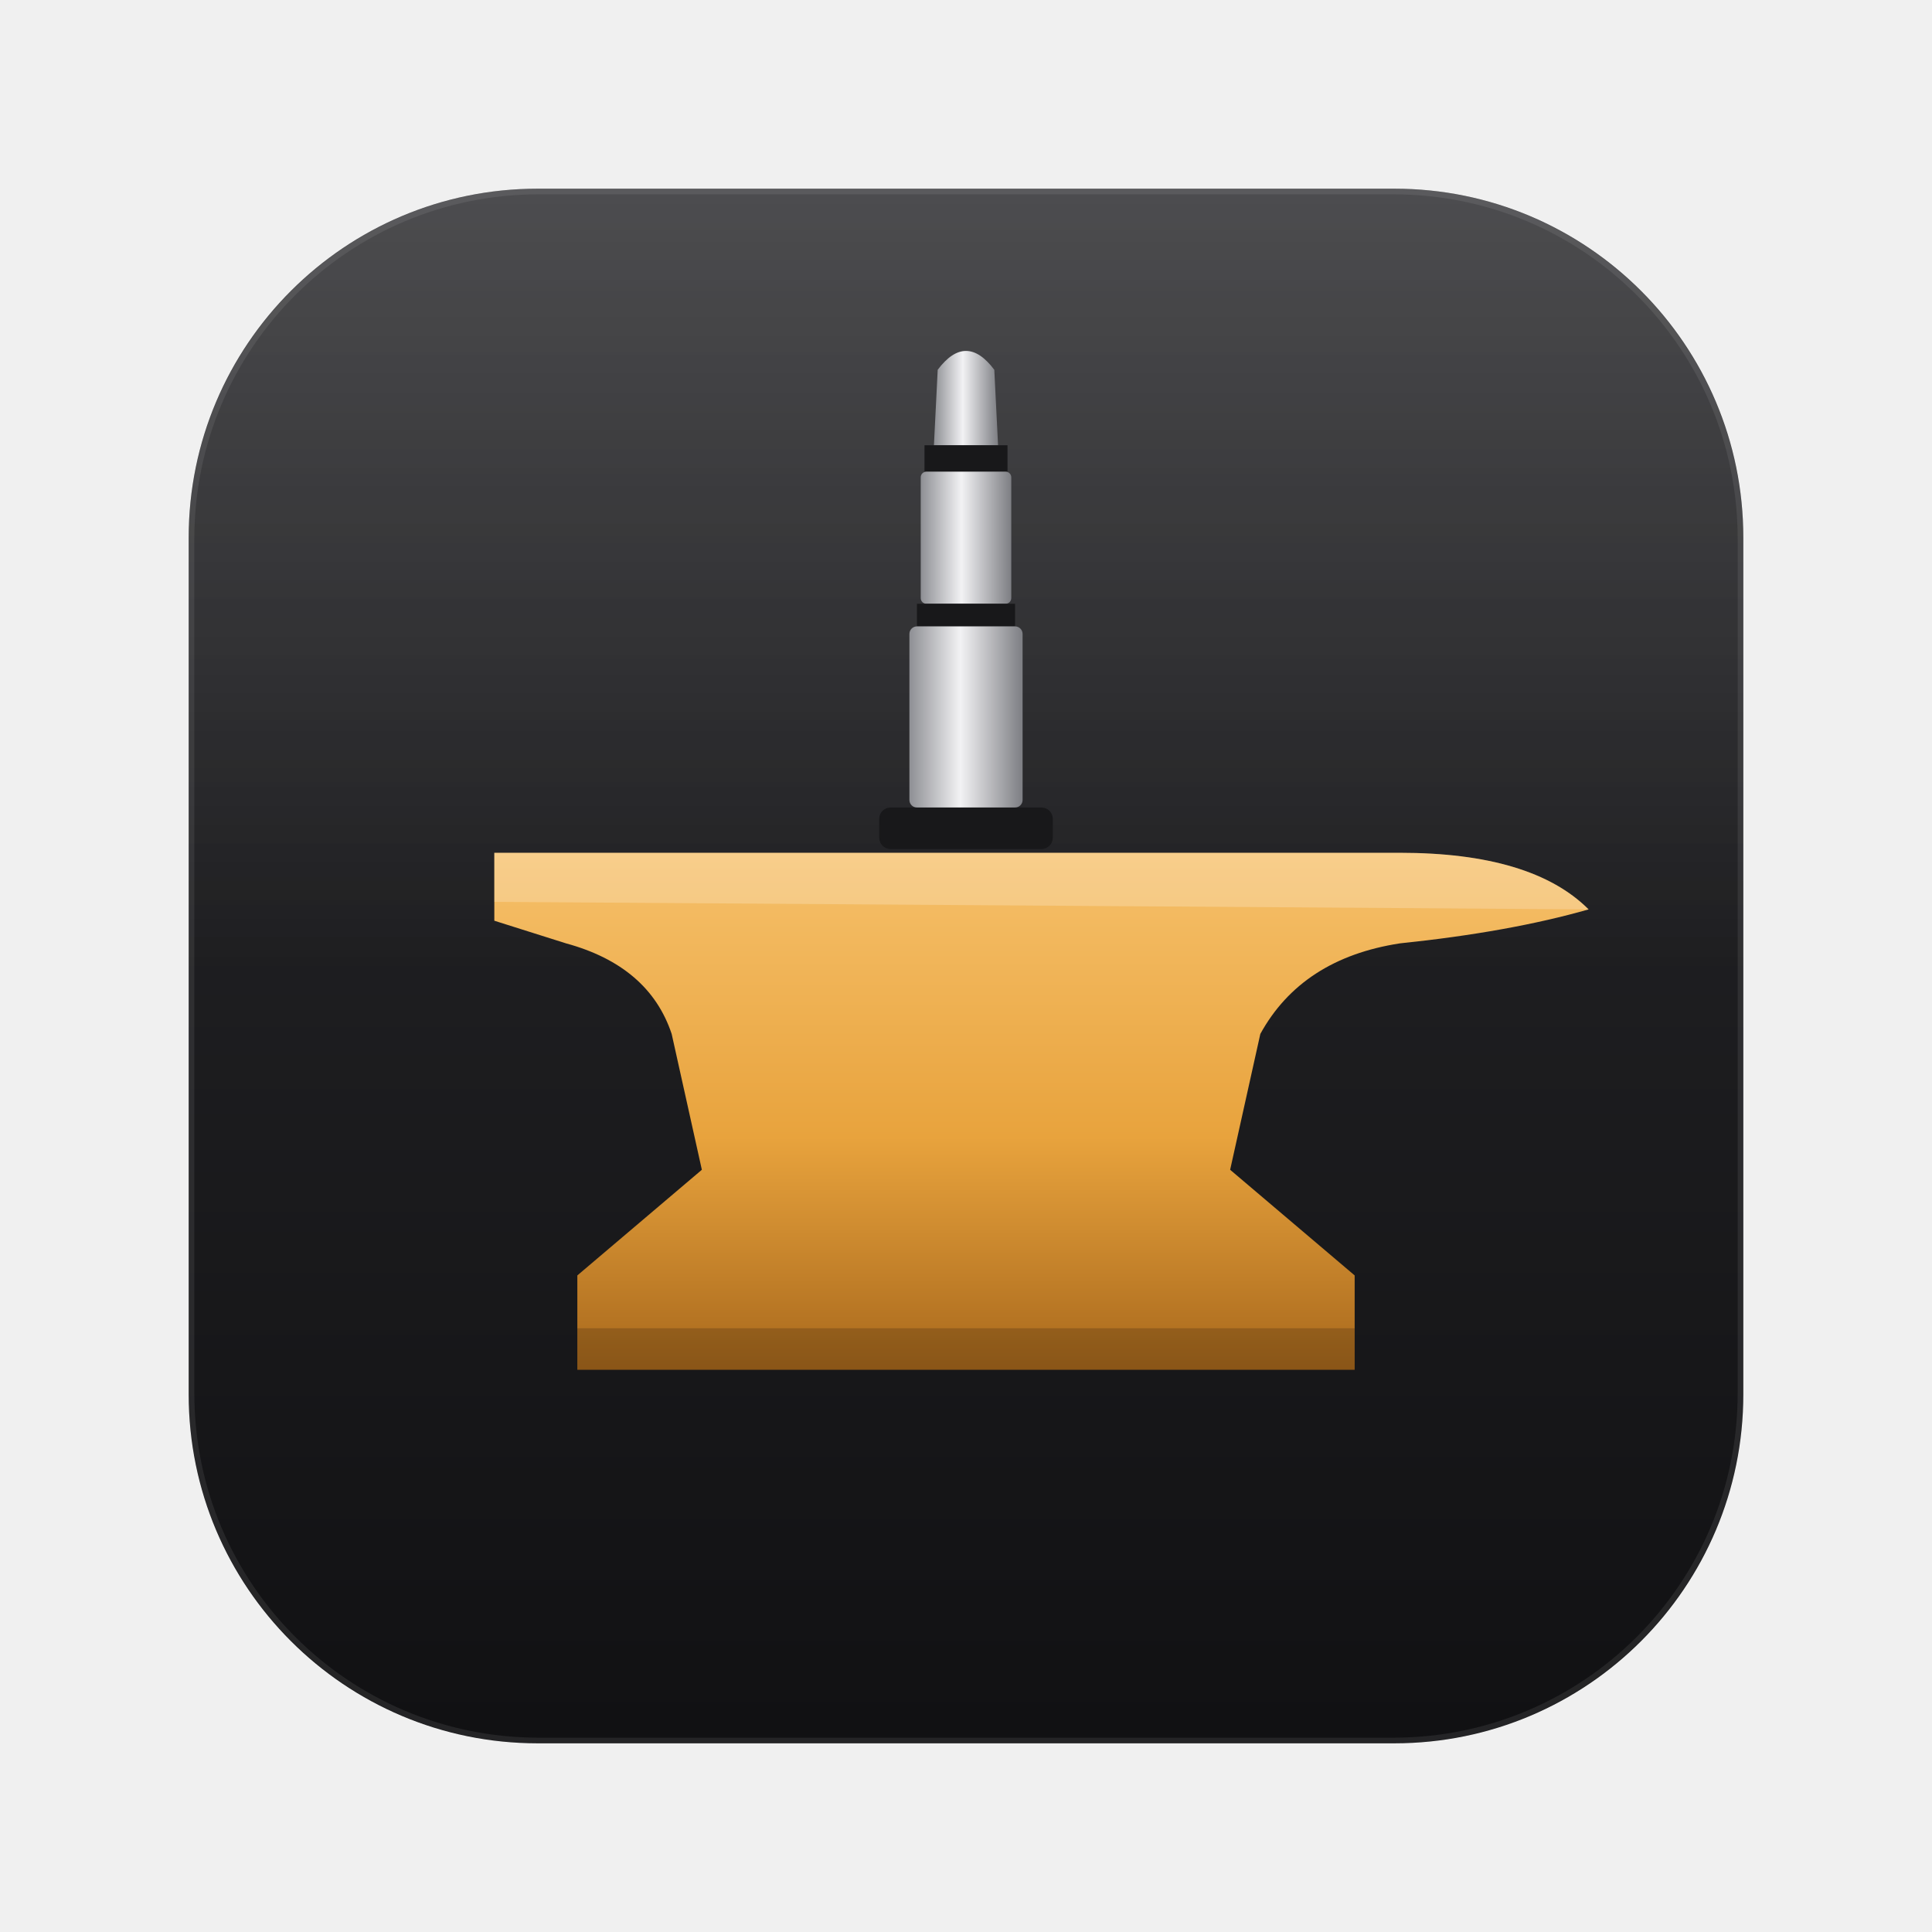
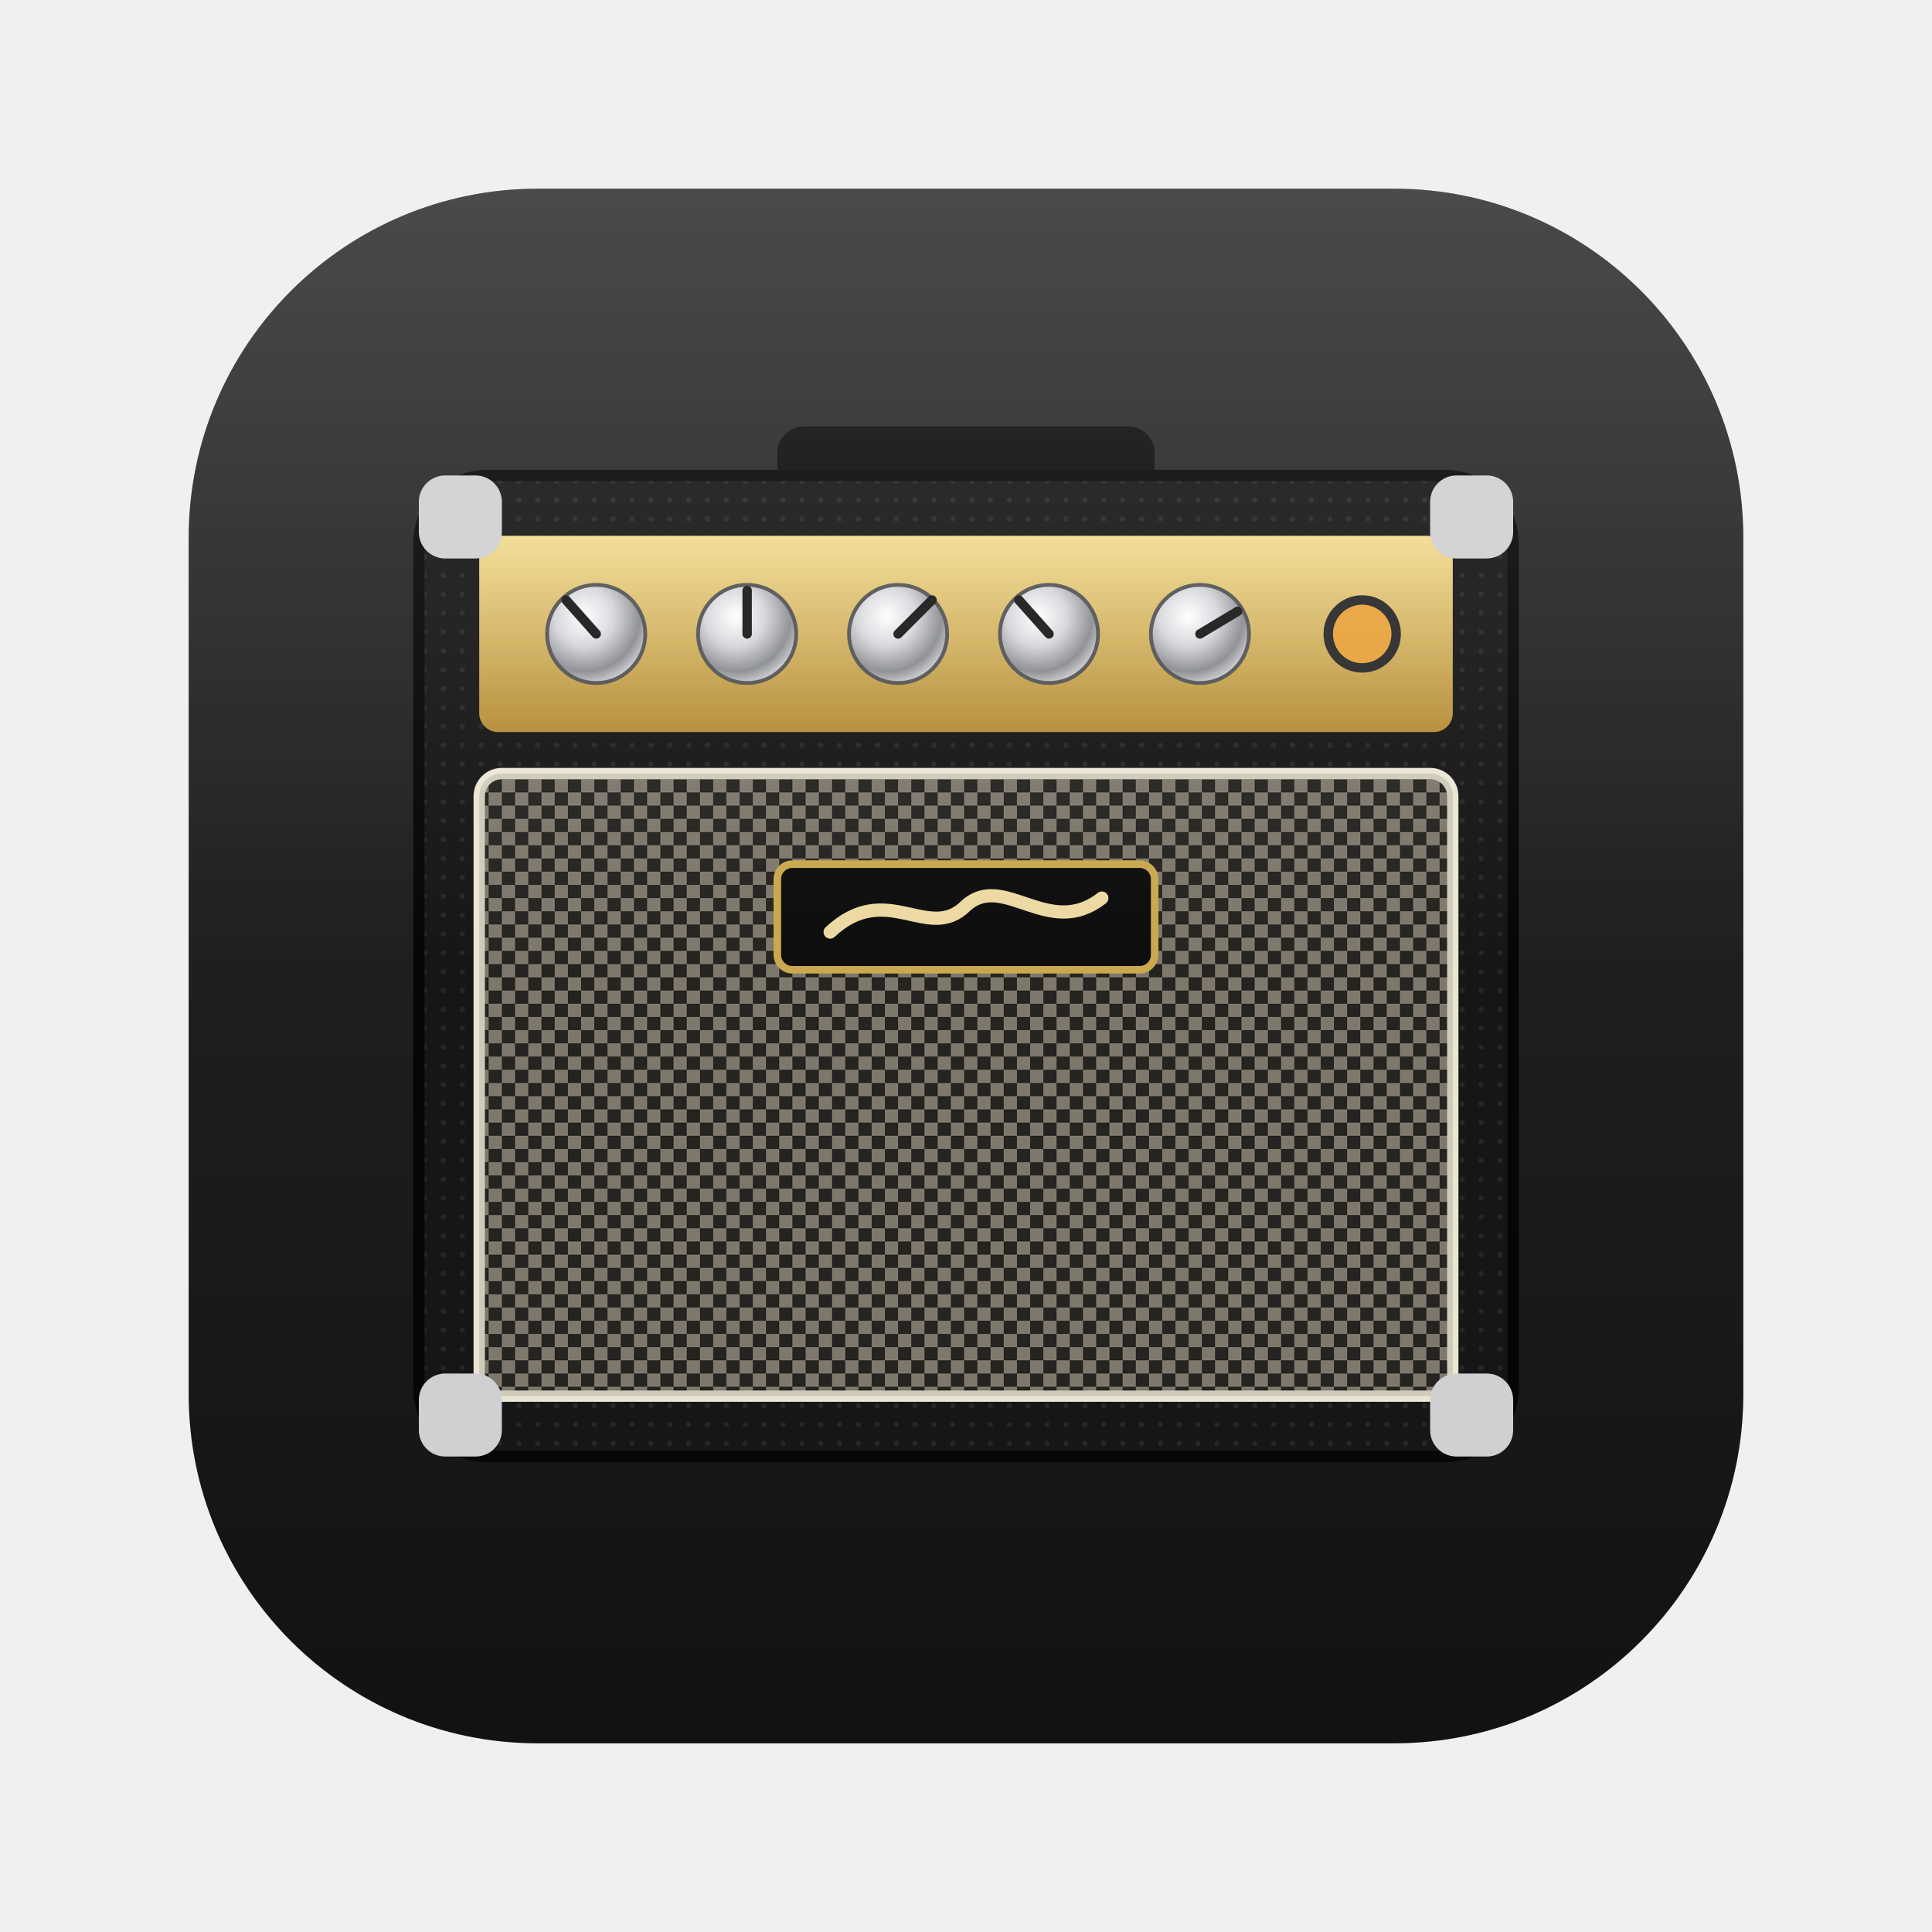
<svg xmlns="http://www.w3.org/2000/svg" viewBox="0 0 1024 1024" width="1024" height="1024">
  <defs>
    <linearGradient id="bg" x1="0" y1="0" x2="0" y2="1">
-       <stop offset="0" stop-color="#2a2a2d" />
-       <stop offset="1" stop-color="#111113" />
+       <stop offset="0" stop-color="#2c2c2f" />
+       <stop offset="1" stop-color="#121214" />
    </linearGradient>
-     <linearGradient id="amber" x1="0" y1="0" x2="0" y2="1">
-       <stop offset="0" stop-color="#f6c06a" />
-       <stop offset=".55" stop-color="#e8a33d" />
-       <stop offset="1" stop-color="#a8681c" />
+     <linearGradient id="gold" x1="0" y1="0" x2="0" y2="1">
+       <stop offset="0" stop-color="#f3dc92" />
+       <stop offset="1" stop-color="#b48c36" />
    </linearGradient>
-     <linearGradient id="steel" x1="0" y1="0" x2="1" y2="0">
-       <stop offset="0" stop-color="#8e8f94" />
-       <stop offset=".45" stop-color="#f2f2f4" />
-       <stop offset="1" stop-color="#7d7e83" />
-     </linearGradient>
+     <radialGradient id="knob" cx="38%" cy="32%" r="75%">
+       <stop offset="0" stop-color="#ffffff" />
+       <stop offset=".4" stop-color="#d6d7db" />
+       <stop offset=".75" stop-color="#8a8c91" />
+       <stop offset="1" stop-color="#e2e3e6" />
+     </radialGradient>
+     <pattern id="weave" width="14" height="14" patternUnits="userSpaceOnUse">
+       <rect width="14" height="14" fill="#8f877a" />
+       <rect width="7" height="7" fill="#2b2925" />
+       <rect x="7" y="7" width="7" height="7" fill="#2b2925" />
+     </pattern>
+     <pattern id="tolex" width="10" height="10" patternUnits="userSpaceOnUse">
+       <rect width="10" height="10" fill="#161616" />
+       <circle cx="5" cy="5" r="1.4" fill="#262626" />
+     </pattern>
    <linearGradient id="sheen" x1="0" y1="0" x2="0" y2="1">
-       <stop offset="0" stop-color="#fff" stop-opacity=".16" />
+       <stop offset="0" stop-color="#fff" stop-opacity=".14" />
      <stop offset=".5" stop-color="#fff" stop-opacity="0" />
    </linearGradient>
  </defs>
  <rect x="100" y="100" width="824" height="824" rx="185" fill="url(#bg)" />
+   <rect x="412" y="226" width="200" height="34" rx="14" fill="#0c0c0d" />
+   <rect x="222" y="252" width="580" height="520" rx="36" fill="url(#tolex)" stroke="#060606" stroke-width="6" />
+   <rect x="254" y="284" width="516" height="104" rx="10" fill="url(#gold)" />
+   <g fill="url(#knob)" stroke="#555" stroke-width="2">
+     <circle cx="316" cy="336" r="26" />
+     <circle cx="396" cy="336" r="26" />
+     <circle cx="476" cy="336" r="26" />
+     <circle cx="556" cy="336" r="26" />
+     <circle cx="636" cy="336" r="26" />
+   </g>
+   <g stroke="#1a1a1a" stroke-width="5" stroke-linecap="round">
+     <line x1="316" y1="336" x2="300" y2="318" />
+     <line x1="396" y1="336" x2="396" y2="313" />
+     <line x1="476" y1="336" x2="494" y2="318" />
+     <line x1="556" y1="336" x2="540" y2="318" />
+     <line x1="636" y1="336" x2="656" y2="324" />
+   </g>
+   <circle cx="722" cy="336" r="18" fill="#e8a33d" stroke="#2a2a2a" stroke-width="5" />
+   <rect x="254" y="410" width="516" height="330" rx="12" fill="url(#weave)" stroke="#ebe6d4" stroke-width="6" />
+   <rect x="254" y="410" width="516" height="330" rx="12" fill="#000" fill-opacity=".12" />
+   <rect x="412" y="458" width="200" height="56" rx="8" fill="#0d0d0d" stroke="#c9a84e" stroke-width="4" />
+   <path d="M 440 494 C 470 466 492 500 512 480 C 532 462 556 498 584 476" stroke="#ecd9a3" stroke-width="7" fill="none" stroke-linecap="round" />
+   <g fill="#d0d0d3">
+     <rect x="222" y="252" width="44" height="44" rx="14" />
+     <rect x="758" y="252" width="44" height="44" rx="14" />
+     <rect x="222" y="728" width="44" height="44" rx="14" />
+     <rect x="758" y="728" width="44" height="44" rx="14" />
+   </g>
  <rect x="100" y="100" width="824" height="824" rx="185" fill="url(#sheen)" />
-   <rect x="101.5" y="101.5" width="821" height="821" rx="184" fill="none" stroke="#fff" stroke-opacity=".08" stroke-width="3" />
-   <g transform="translate(512 0)">
-     <path d="M -15 196 Q 0 176 15 196 L 17 236 L -17 236 Z" fill="url(#steel)" />
-     <rect x="-22" y="236" width="44" height="14" fill="#18181a" />
-     <rect x="-24" y="250" width="48" height="70" rx="3" fill="url(#steel)" />
-     <rect x="-26" y="320" width="52" height="12" fill="#18181a" />
-     <rect x="-30" y="332" width="60" height="96" rx="4" fill="url(#steel)" />
-     <rect x="-46" y="428" width="92" height="22" rx="6" fill="#18181a" />
-   </g>
-   <path d="M 262 452 L 742 452 Q 812 452 842 482 Q 800 494 742 500 Q 690 508 668 548 L 652 620 L 718 676 L 718 726 L 306 726 L 306 676 L 372 620 L 356 548 Q 344 512 300 500 L 262 488 Z" fill="url(#amber)" />
-   <path d="M 262 452 L 742 452 Q 812 452 842 482 L 262 478 Z" fill="#fff" fill-opacity=".22" />
-   <rect x="306" y="704" width="412" height="22" fill="#000" fill-opacity=".18" />
</svg>
